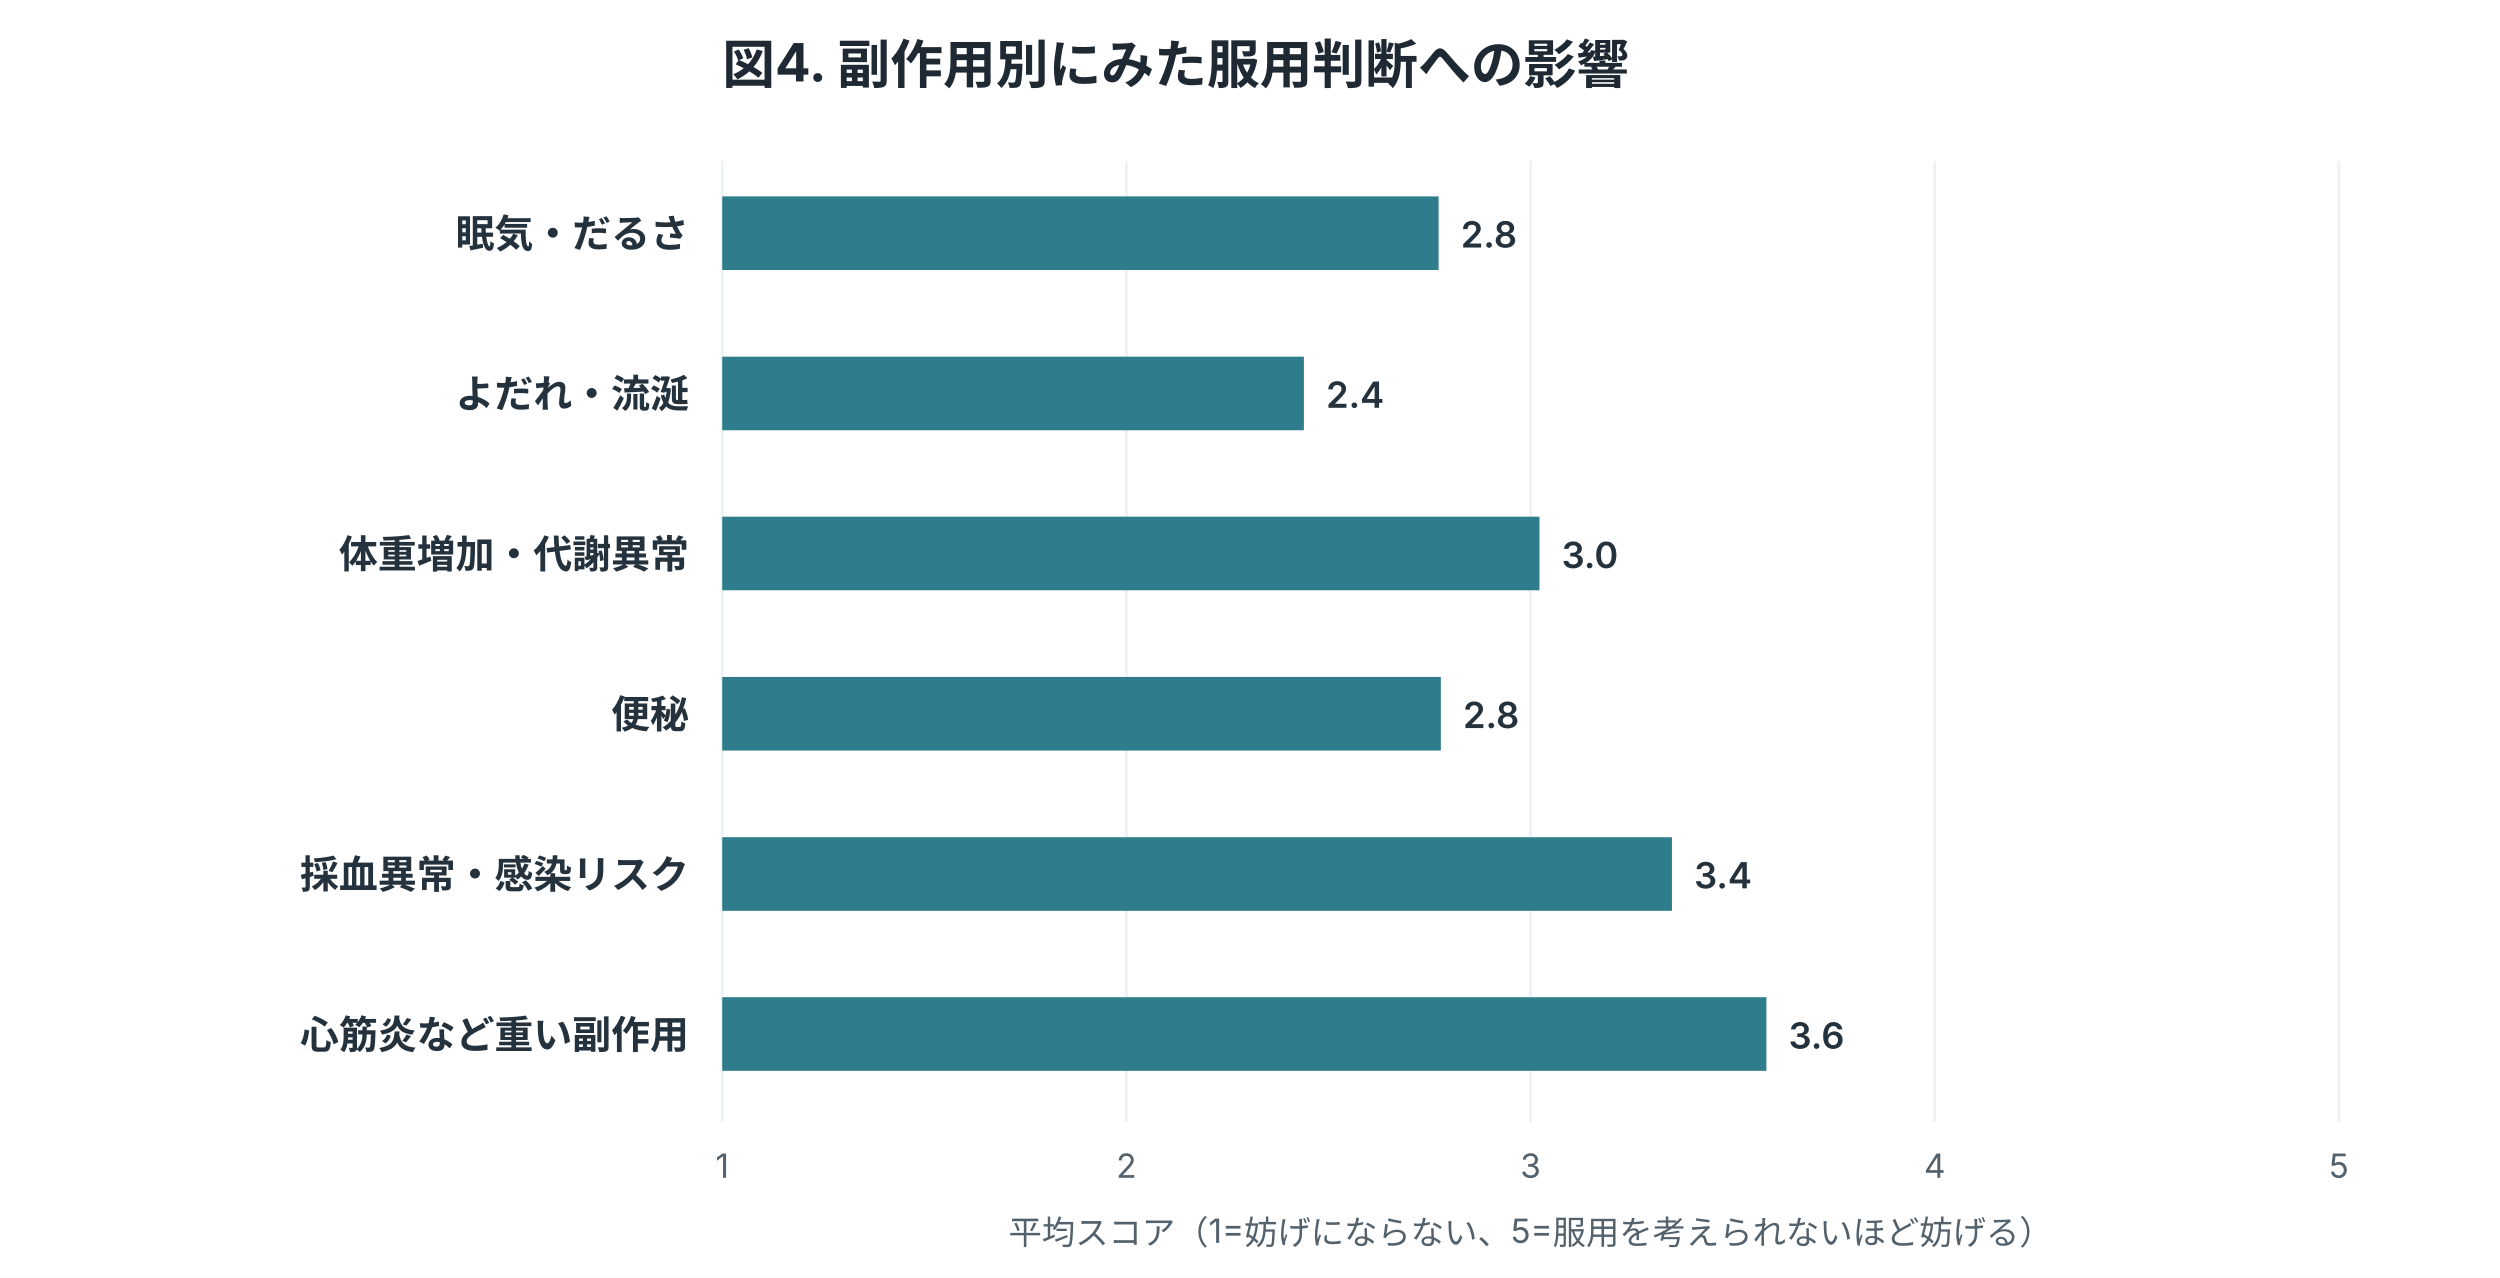
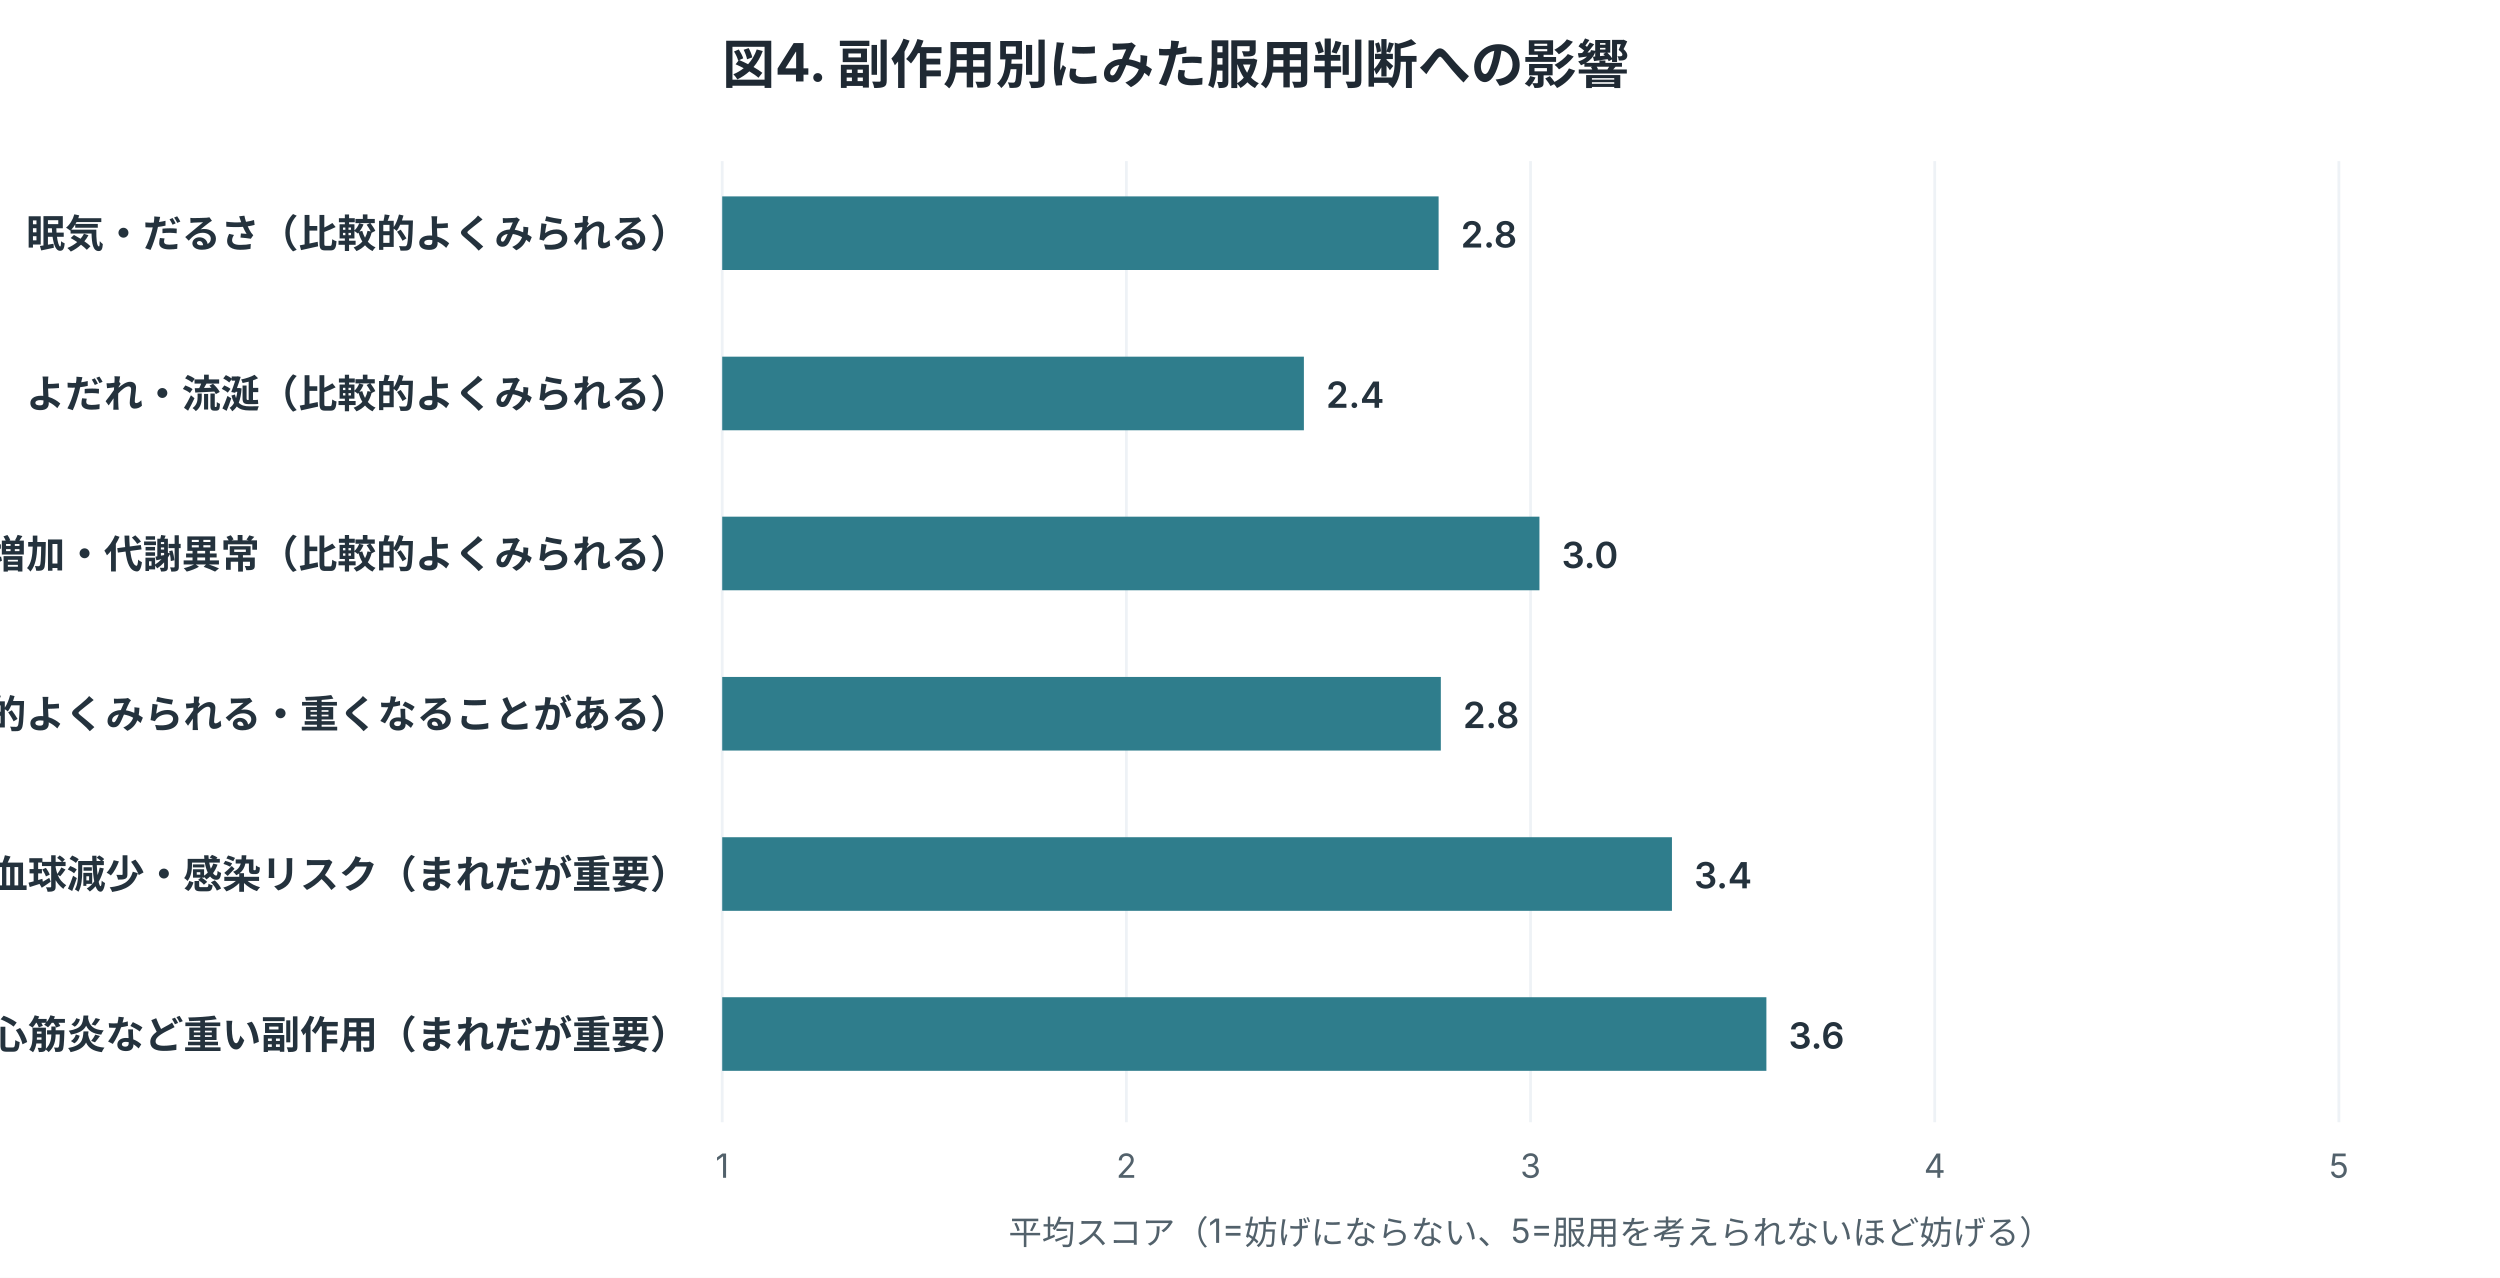
<svg xmlns="http://www.w3.org/2000/svg" width="900" height="460" viewBox="0 0 900 460" role="img">
  <style>
.title{font:700 19px -apple-system,BlinkMacSystemFont,"Segoe UI",sans-serif;fill:#1f2933}
.label{font:600 14px -apple-system,BlinkMacSystemFont,"Segoe UI",sans-serif;fill:#24323d}
.num{font:600 13px -apple-system,BlinkMacSystemFont,"Segoe UI",sans-serif;fill:#24323d}
.axis,.legend,.note{font:12px -apple-system,BlinkMacSystemFont,"Segoe UI",sans-serif;fill:#52616b}
.inside{font:700 13px -apple-system,BlinkMacSystemFont,"Segoe UI",sans-serif;fill:white}
.big{font:700 34px -apple-system,BlinkMacSystemFont,"Segoe UI",sans-serif;fill:#1f2933}
</style>
  <rect width="100%" height="100%" fill="white" />
  <text x="260" y="30" class="title">図4. 副作用別にみた服用判断への影響</text>
  <line x1="260.0" y1="58" x2="260.0" y2="404" stroke="#eef2f6" />
  <text x="260.0" y="424" text-anchor="middle" class="axis">1</text>
  <line x1="405.5" y1="58" x2="405.5" y2="404" stroke="#eef2f6" />
  <text x="405.5" y="424" text-anchor="middle" class="axis">2</text>
  <line x1="551.0" y1="58" x2="551.0" y2="404" stroke="#eef2f6" />
  <text x="551.0" y="424" text-anchor="middle" class="axis">3</text>
  <line x1="696.5" y1="58" x2="696.5" y2="404" stroke="#eef2f6" />
  <text x="696.5" y="424" text-anchor="middle" class="axis">4</text>
  <line x1="842.0" y1="58" x2="842.0" y2="404" stroke="#eef2f6" />
  <text x="842.0" y="424" text-anchor="middle" class="axis">5</text>
-   <text x="248" y="89.1" text-anchor="end" class="label">眠気・だるさ</text>
+   <text x="248" y="89.1" text-anchor="end" class="label">眠気・だるさ（比較的よくみられる）</text>
  <rect x="260" y="70.7" width="257.9" height="26.5" fill="#2f7d8c" />
  <text x="525.9" y="89.1" class="num">2.8</text>
-   <text x="248" y="146.8" text-anchor="end" class="label">よだれ・流涎</text>
+   <text x="248" y="146.8" text-anchor="end" class="label">よだれ・流涎（比較的よくみられる）</text>
  <rect x="260" y="128.4" width="209.4" height="26.5" fill="#2f7d8c" />
  <text x="477.4" y="146.8" class="num">2.4</text>
-   <text x="248" y="204.5" text-anchor="end" class="label">体重増加・代謝異常</text>
+   <text x="248" y="204.5" text-anchor="end" class="label">体重増加・代謝異常（比較的よくみられる）</text>
  <rect x="260" y="186.0" width="294.2" height="26.5" fill="#2f7d8c" />
  <text x="562.2" y="204.5" class="num">3.0</text>
-   <text x="248" y="262.1" text-anchor="end" class="label">便秘</text>
+   <text x="248" y="262.1" text-anchor="end" class="label">便秘（比較的よくみられる・重くなることがある）</text>
  <rect x="260" y="243.7" width="258.7" height="26.5" fill="#2f7d8c" />
  <text x="526.7" y="262.1" class="num">2.8</text>
-   <text x="248" y="319.8" text-anchor="end" class="label">採血異常・感染リスク</text>
+   <text x="248" y="319.8" text-anchor="end" class="label">白血球減少・感染リスク（まれだが重要）</text>
  <rect x="260" y="301.4" width="341.9" height="26.5" fill="#2f7d8c" />
  <text x="609.9" y="319.8" class="num">3.4</text>
-   <text x="248" y="377.5" text-anchor="end" class="label">心筋炎など重い副作用</text>
+   <text x="248" y="377.5" text-anchor="end" class="label">心筋炎など重い副作用（まれだが重要）</text>
  <rect x="260" y="359.0" width="375.9" height="26.5" fill="#2f7d8c" />
  <text x="643.9" y="377.5" class="num">3.6</text>
  <text x="551.0" y="448" text-anchor="middle" class="axis">平均スコア（1=妨げにならない、5=服用を考えられないほど妨げる）</text>
</svg>
